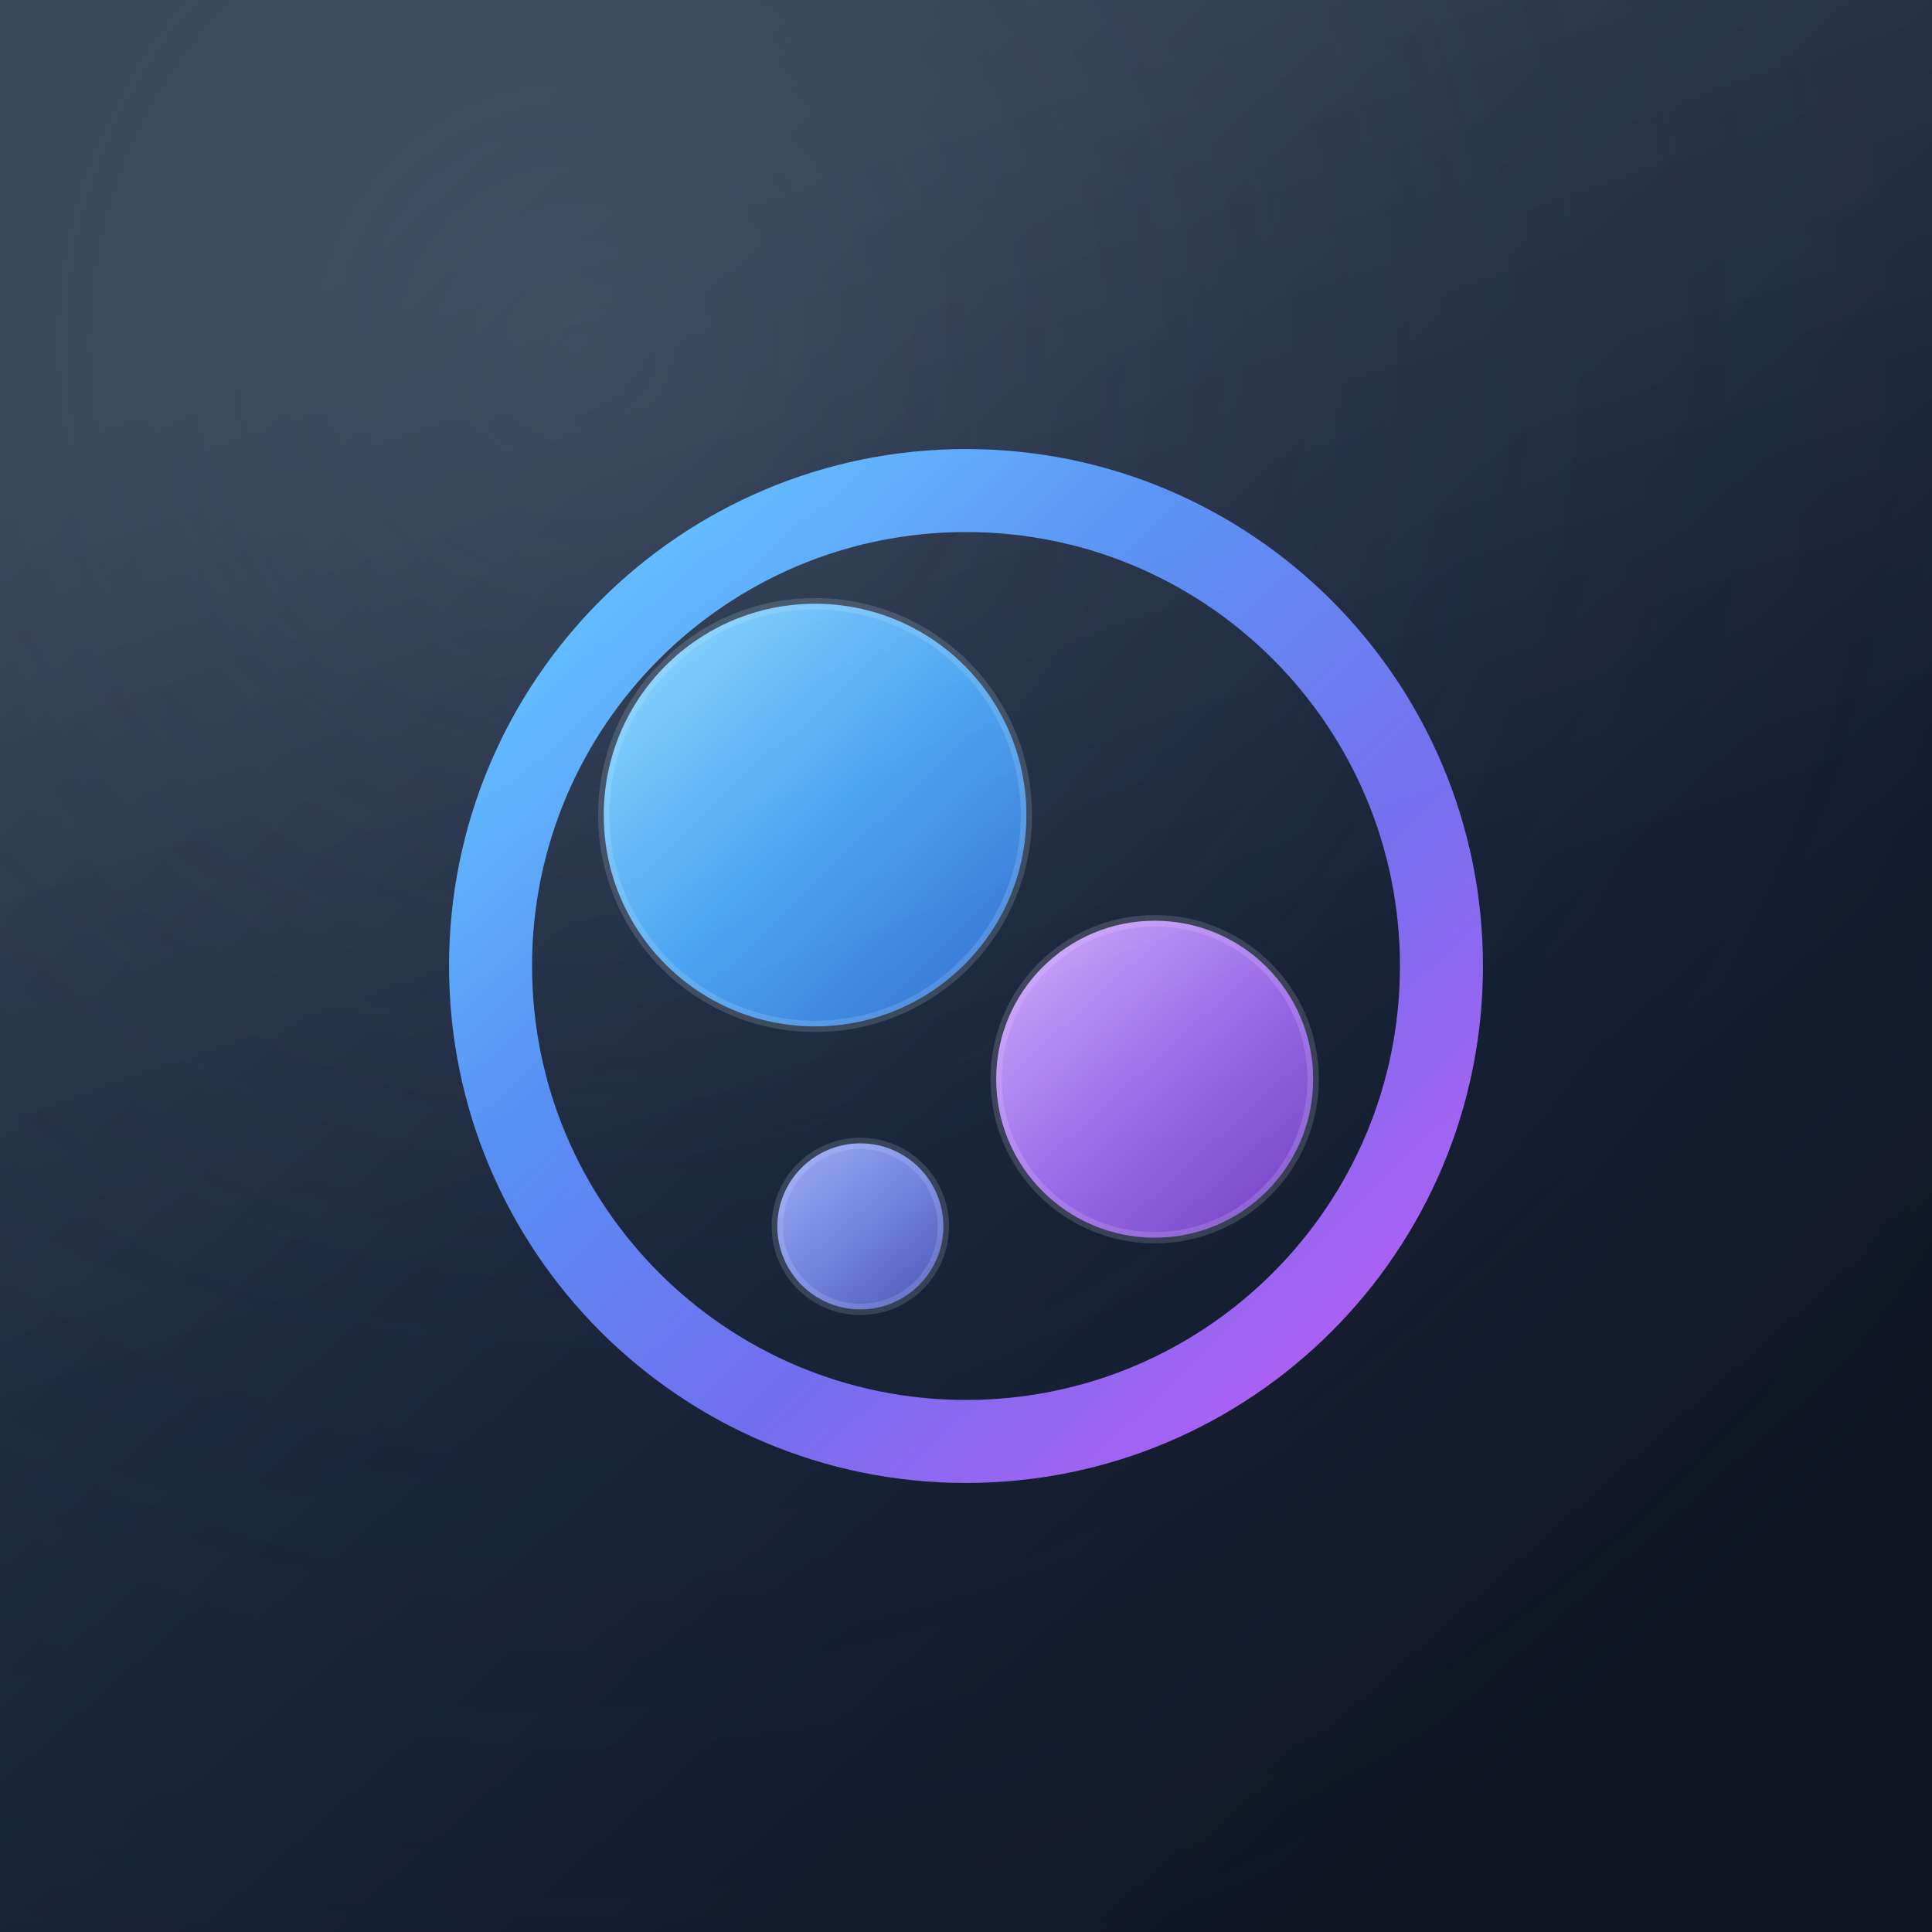
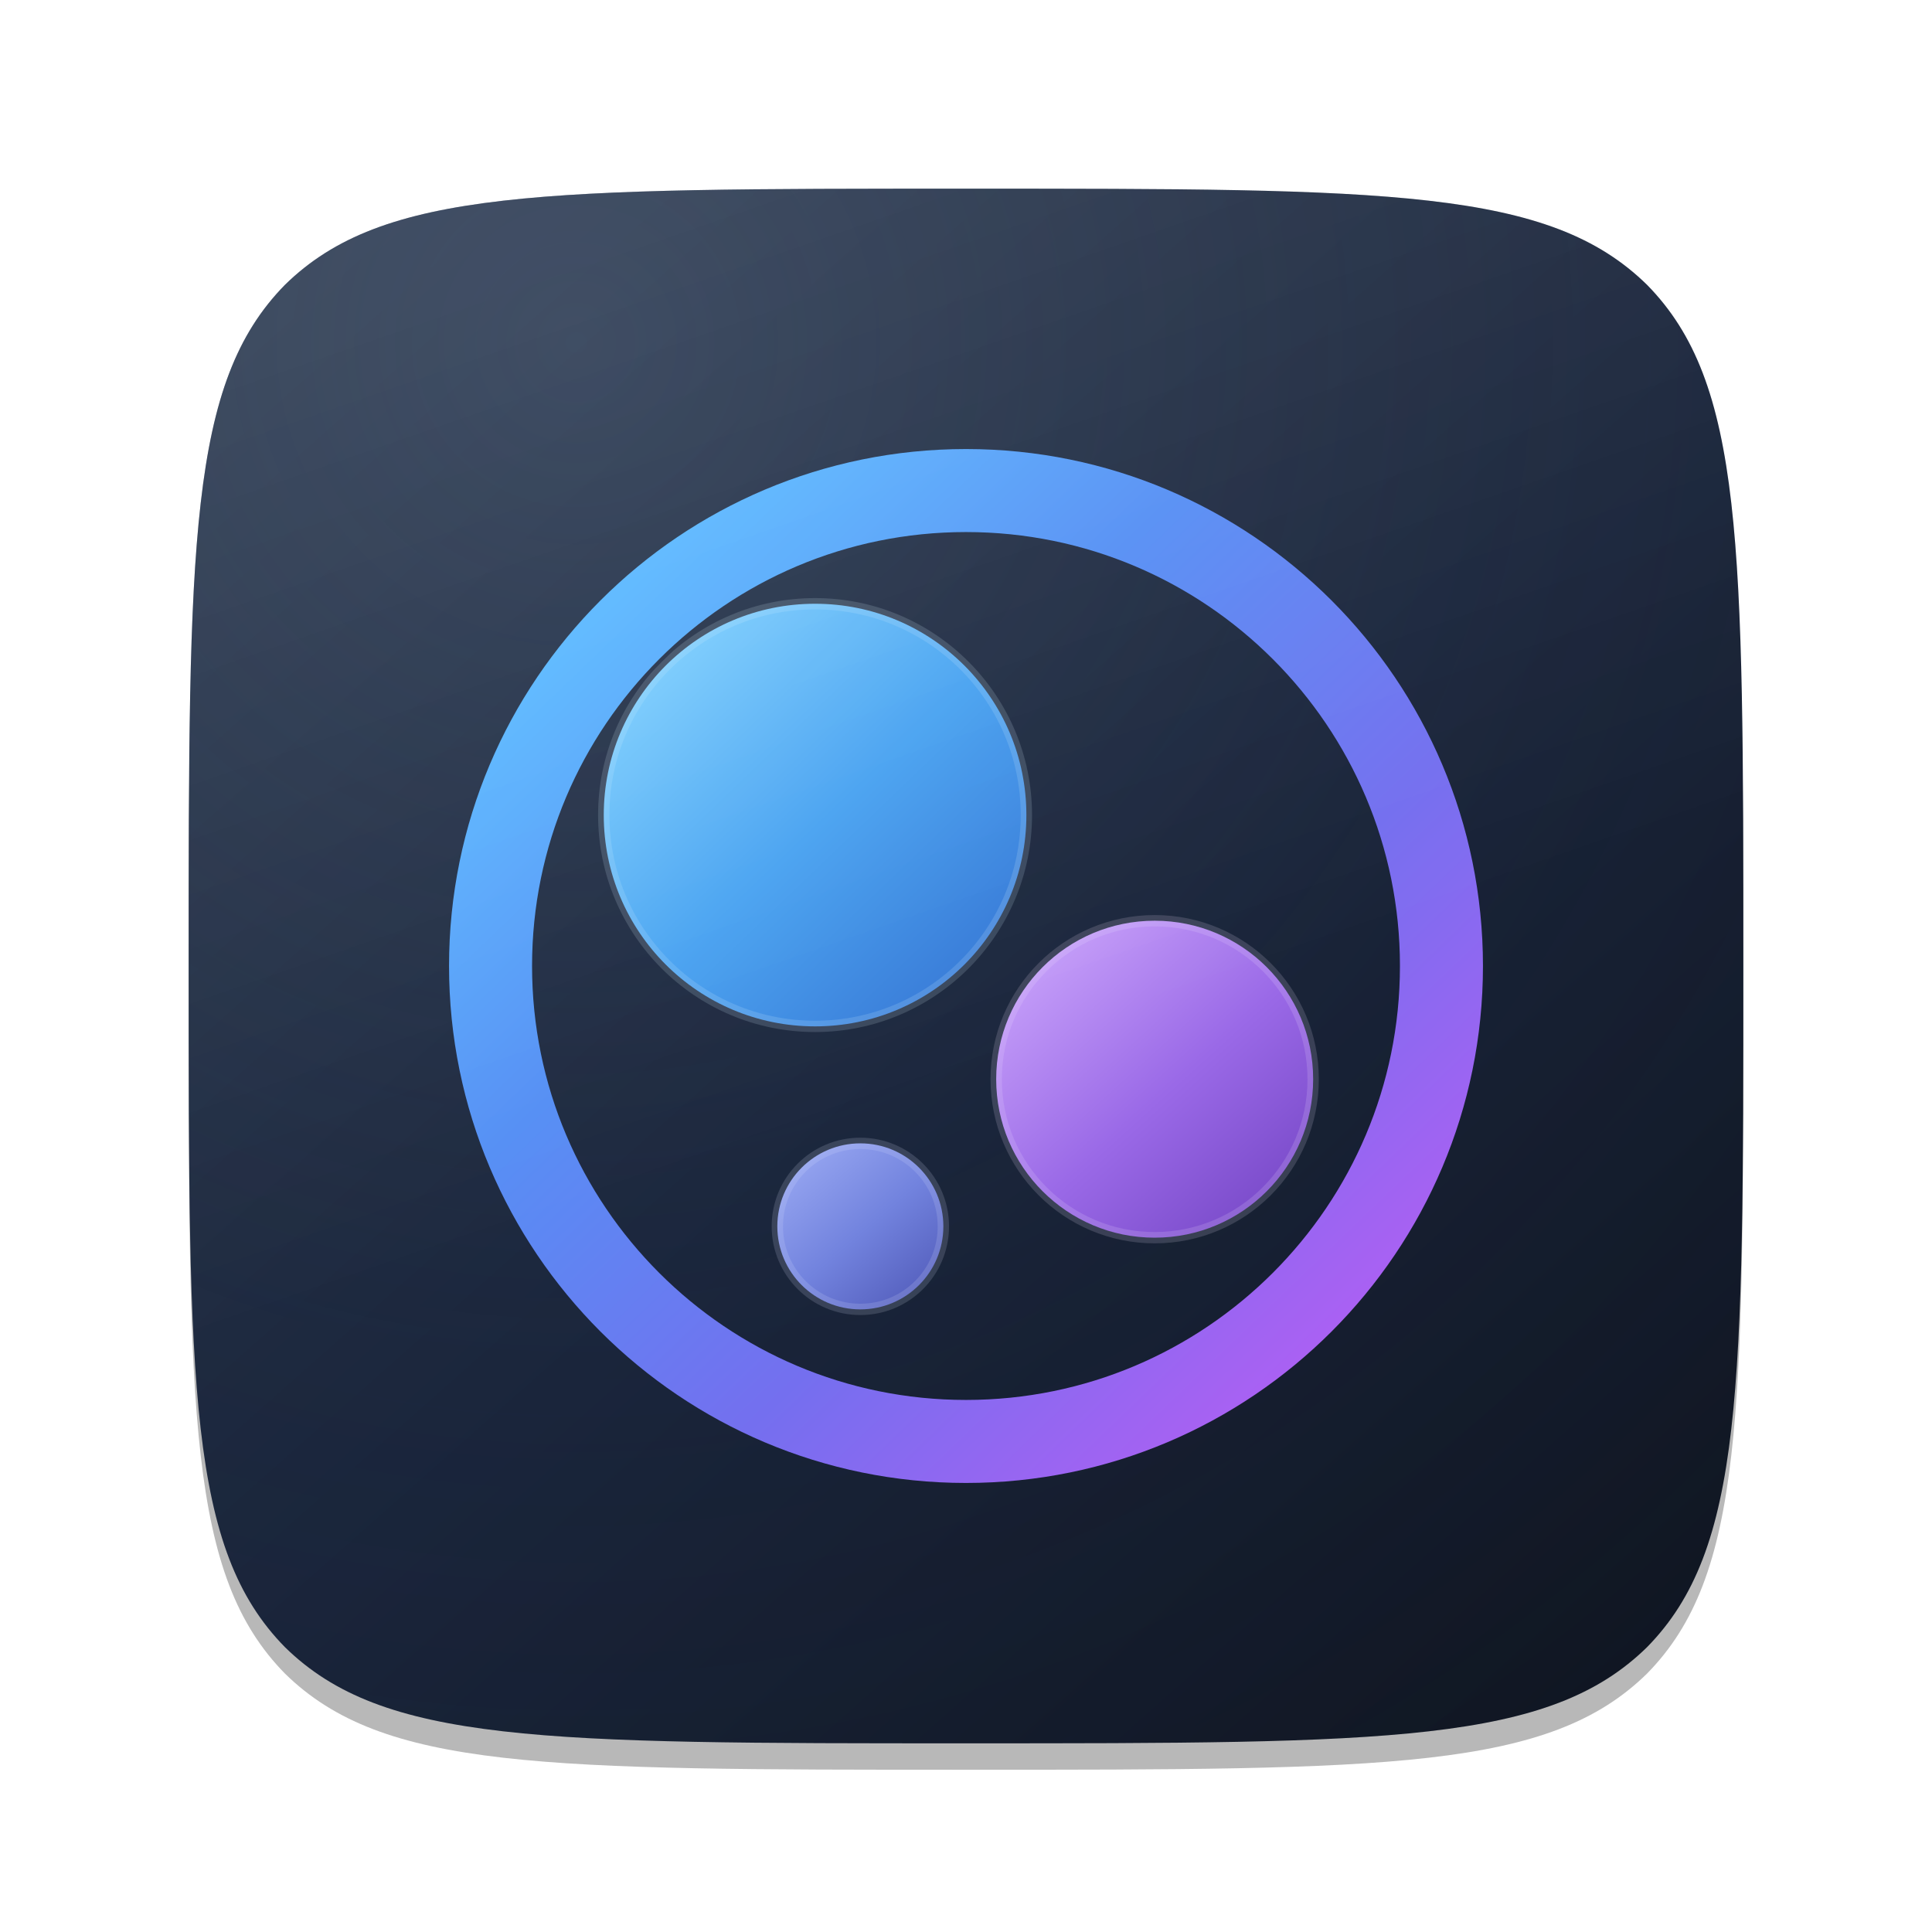
<svg xmlns="http://www.w3.org/2000/svg" width="1024" height="1024" viewBox="0 0 1024 1024" role="img" aria-label="OpenProgram">
  <defs>
    <linearGradient id="op-background-gradient" x1="176" y1="132" x2="856" y2="900" gradientUnits="userSpaceOnUse">
      <stop offset="0" stop-color="#29374D" />
      <stop offset="0.52" stop-color="#19243A" />
      <stop offset="1" stop-color="#101622" />
    </linearGradient>
    <radialGradient id="op-background-light" cx="0.3" cy="0.18" r="0.92">
      <stop offset="0" stop-color="#536784" stop-opacity="0.28" />
      <stop offset="0.58" stop-color="#25324A" stop-opacity="0.08" />
      <stop offset="1" stop-color="#101622" stop-opacity="0" />
    </radialGradient>
    <linearGradient id="op-ring" x1="326" y1="318" x2="710" y2="718" gradientUnits="userSpaceOnUse">
      <stop offset="0" stop-color="#5CB8FF" />
      <stop offset="0.3" stop-color="#568FF4" />
      <stop offset="0.66" stop-color="#746FEF" />
      <stop offset="1" stop-color="#AD60F3" />
    </linearGradient>
    <linearGradient id="op-node-blue" x1="338" y1="334" x2="526" y2="530" gradientUnits="userSpaceOnUse">
      <stop offset="0" stop-color="#83D3FF" />
      <stop offset="0.52" stop-color="#4AA3F1" />
      <stop offset="1" stop-color="#3575D4" />
    </linearGradient>
    <linearGradient id="op-node-purple" x1="546" y1="500" x2="684" y2="652" gradientUnits="userSpaceOnUse">
      <stop offset="0" stop-color="#C8A2FA" />
      <stop offset="0.52" stop-color="#9A69E7" />
      <stop offset="1" stop-color="#7445C4" />
    </linearGradient>
    <linearGradient id="op-node-indigo" x1="418" y1="608" x2="492" y2="694" gradientUnits="userSpaceOnUse">
      <stop offset="0" stop-color="#9BAAF3" />
      <stop offset="0.52" stop-color="#7283DE" />
      <stop offset="1" stop-color="#5059B8" />
    </linearGradient>
    <linearGradient id="op-top-sheen" x1="400" y1="100" x2="560" y2="560" gradientUnits="userSpaceOnUse">
      <stop offset="0" stop-color="#FFFFFF" stop-opacity="0.07" />
      <stop offset="1" stop-color="#FFFFFF" stop-opacity="0" />
    </linearGradient>
    <clipPath id="op-mark-interior">
      <circle cx="512" cy="512" r="228" />
    </clipPath>
+     <path id="op-macos-icon-mask" d="M512 100C737 100 821 100 873 151C924 203 924 287 924 512C924 737 924 821 873 873C821 924 737 924 512 924C287 924 203 924 151 873C100 821 100 737 100 512C100 287 100 203 151 151C203 100 287 100 512 100Z" />
+     <clipPath id="op-macos-icon-clip">
+       <use href="#op-macos-icon-mask" />
+     </clipPath>
  </defs>
-   <rect id="op-icon-background" width="1024" height="1024" fill="url(#op-background-gradient)" />
-   <rect width="1024" height="1024" fill="url(#op-background-light)" />
-   <circle cx="512" cy="512" r="252" fill="none" stroke="url(#op-ring)" stroke-width="44" />
-   <g clip-path="url(#op-mark-interior)">
-     <circle id="op-node-a" cx="432" cy="432" r="112" fill="url(#op-node-blue)" stroke="#D9EEFF" stroke-opacity="0.16" stroke-width="6" />
-     <circle id="op-node-b" cx="612" cy="572" r="84" fill="url(#op-node-purple)" stroke="#EFE3FF" stroke-opacity="0.16" stroke-width="6" />
-     <circle id="op-node-c" cx="456" cy="650" r="44" fill="url(#op-node-indigo)" stroke="#E0E5FF" stroke-opacity="0.16" stroke-width="6" />
+   <use href="#op-macos-icon-mask" transform="translate(0 14)" fill="#000000" fill-opacity="0.28" />
+   <g clip-path="url(#op-macos-icon-clip)">
+     <rect id="op-icon-background" width="1024" height="1024" fill="url(#op-background-gradient)" />
+     <rect width="1024" height="1024" fill="url(#op-background-light)" />
+     <circle cx="512" cy="512" r="252" fill="none" stroke="url(#op-ring)" stroke-width="44" />
+     <g clip-path="url(#op-mark-interior)">
+       <circle id="op-node-a" cx="432" cy="432" r="112" fill="url(#op-node-blue)" stroke="#D9EEFF" stroke-opacity="0.16" stroke-width="6" />
+       <circle id="op-node-b" cx="612" cy="572" r="84" fill="url(#op-node-purple)" stroke="#EFE3FF" stroke-opacity="0.16" stroke-width="6" />
+       <circle id="op-node-c" cx="456" cy="650" r="44" fill="url(#op-node-indigo)" stroke="#E0E5FF" stroke-opacity="0.16" stroke-width="6" />
+     </g>
+     <rect width="1024" height="1024" fill="url(#op-top-sheen)" />
  </g>
-   <rect width="1024" height="1024" fill="url(#op-top-sheen)" />
</svg>
